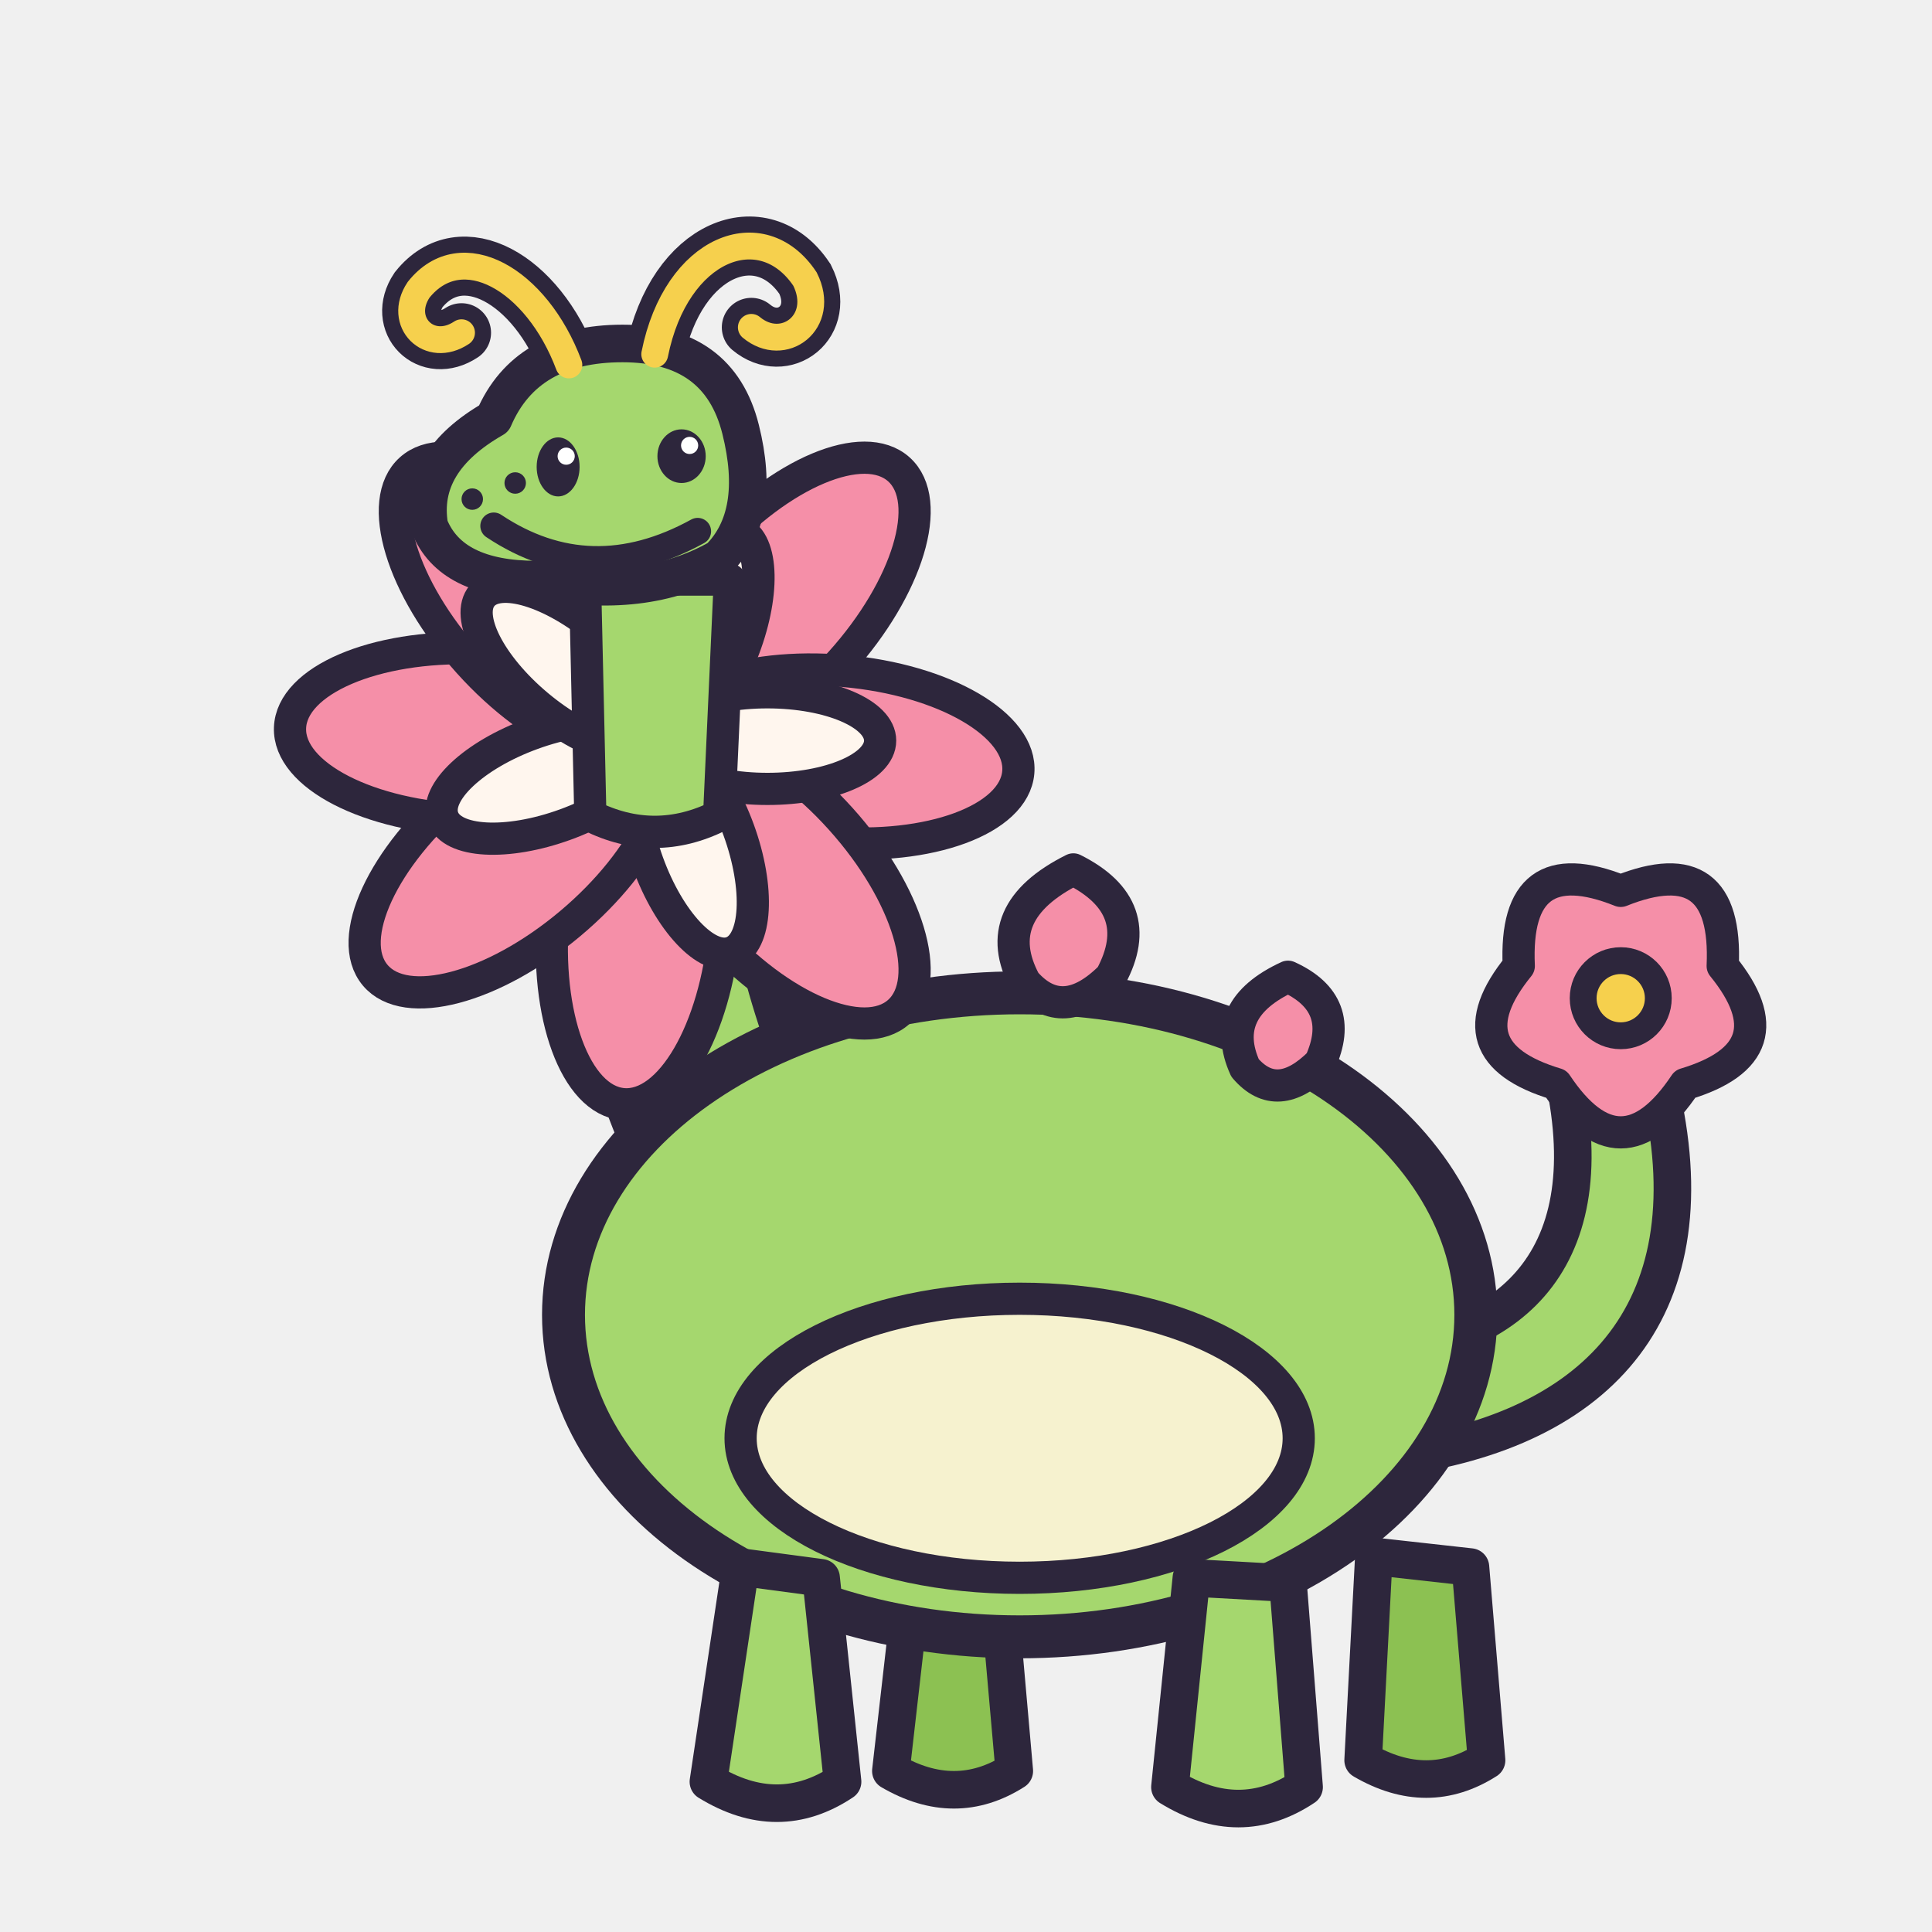
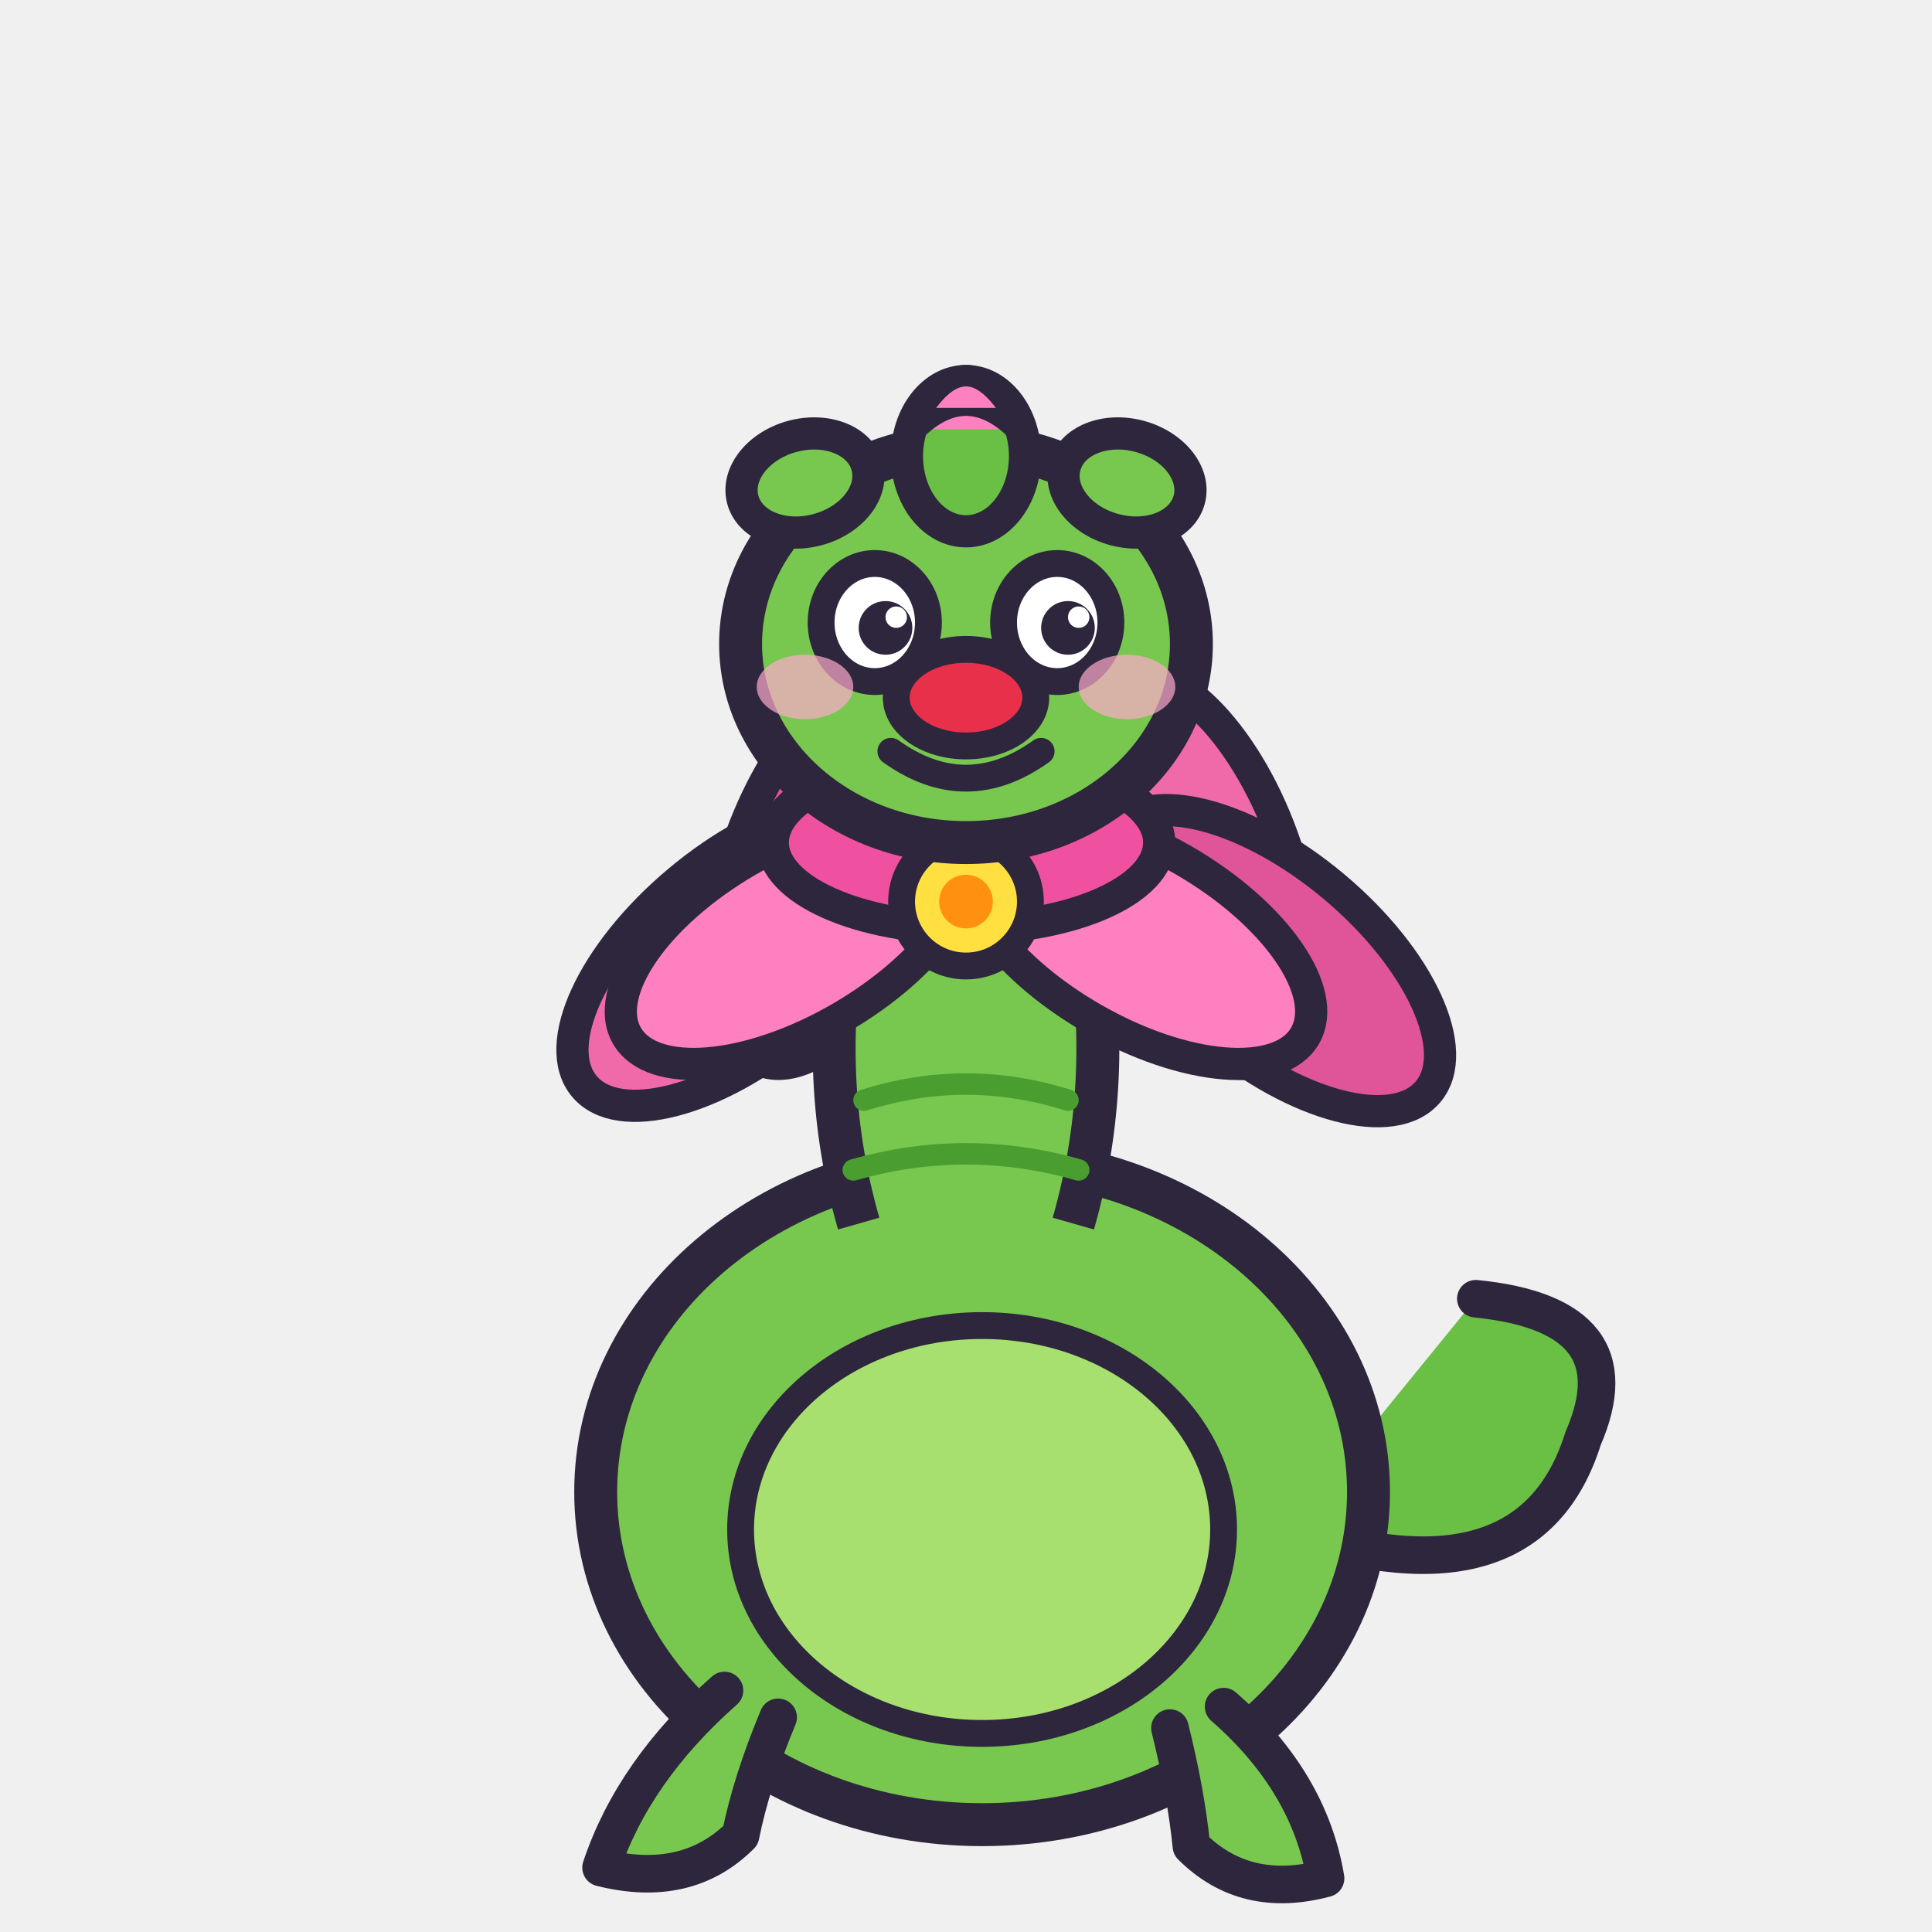
<svg xmlns="http://www.w3.org/2000/svg" viewBox="0 0 360 360">
-   <path d="M256 272 C296 268 318 246 310 206 L292 204 C298 238 278 252 250 252 Z" fill="#A5D76E" stroke="#2d263c" stroke-width="7" stroke-linejoin="round" stroke-linecap="round" />
-   <path d="M302 166 Q322 158 321 180 Q334 196 314 202 Q302 220 290 202 Q270 196 283 180 Q282 158 302 166 Z" fill="#F58FA8" stroke="#2d263c" stroke-width="6" stroke-linejoin="round" />
-   <circle cx="302" cy="186" r="7" fill="#F6D04D" stroke="#2d263c" stroke-width="5" />
-   <path d="M170 295 L166 330 Q178 337 189 330 L186 296 Z" fill="#8CC152" stroke="#2d263c" stroke-width="7" stroke-linejoin="round" />
-   <path d="M256 290 L254 328 Q266 335 277 328 L274 292 Z" fill="#8CC152" stroke="#2d263c" stroke-width="7" stroke-linejoin="round" />
-   <path d="M134 240 C110 205 102 165 107 110 L137 108 C133 160 142 198 166 232 Z" fill="#A5D76E" stroke="#2d263c" stroke-width="7" stroke-linejoin="round" />
-   <ellipse cx="190" cy="245" rx="85" ry="60" fill="#A5D76E" stroke="#2d263c" stroke-width="8" />
-   <ellipse cx="190" cy="268" rx="52" ry="26" fill="#F6F2CF" stroke="#2d263c" stroke-width="6" />
-   <path d="M138 292 L132 332 Q145 340 157 332 L153 294 Z" fill="#A5D76E" stroke="#2d263c" stroke-width="7" stroke-linejoin="round" />
-   <path d="M222 294 L218 333 Q231 341 243 333 L240 295 Z" fill="#A5D76E" stroke="#2d263c" stroke-width="7" stroke-linejoin="round" />
-   <path d="M200 162 q14 7 7 20 q-9 9 -16 1 q-7 -13 9 -21 z" fill="#F58FA8" stroke="#2d263c" stroke-width="6" stroke-linejoin="round" />
-   <path d="M240 182 q11 5 6 16 q-8 8 -14 1 q-5 -11 8 -17 z" fill="#F58FA8" stroke="#2d263c" stroke-width="6" stroke-linejoin="round" />
-   <ellipse cx="122" cy="104" rx="16" ry="34" fill="#F58FA8" stroke="#2d263c" stroke-width="6" transform="rotate(-5 122 138)" />
-   <ellipse cx="122" cy="104" rx="16" ry="34" fill="#F58FA8" stroke="#2d263c" stroke-width="6" transform="rotate(42 122 138)" />
-   <ellipse cx="122" cy="104" rx="16" ry="34" fill="#F58FA8" stroke="#2d263c" stroke-width="6" transform="rotate(95 122 138)" />
-   <ellipse cx="122" cy="104" rx="16" ry="34" fill="#F58FA8" stroke="#2d263c" stroke-width="6" transform="rotate(138 122 138)" />
-   <ellipse cx="122" cy="104" rx="16" ry="34" fill="#F58FA8" stroke="#2d263c" stroke-width="6" transform="rotate(185 122 138)" />
-   <ellipse cx="122" cy="104" rx="16" ry="34" fill="#F58FA8" stroke="#2d263c" stroke-width="6" transform="rotate(230 122 138)" />
-   <ellipse cx="122" cy="104" rx="16" ry="34" fill="#F58FA8" stroke="#2d263c" stroke-width="6" transform="rotate(272 122 138)" />
-   <ellipse cx="122" cy="104" rx="16" ry="34" fill="#F58FA8" stroke="#2d263c" stroke-width="6" transform="rotate(318 122 138)" />
-   <ellipse cx="122" cy="117" rx="9" ry="21" fill="#FFF6EE" stroke="#2d263c" stroke-width="6" transform="rotate(22 122 138)" />
-   <ellipse cx="122" cy="117" rx="9" ry="21" fill="#FFF6EE" stroke="#2d263c" stroke-width="6" transform="rotate(90 122 138)" />
-   <ellipse cx="122" cy="117" rx="9" ry="21" fill="#FFF6EE" stroke="#2d263c" stroke-width="6" transform="rotate(160 122 138)" />
-   <ellipse cx="122" cy="117" rx="9" ry="21" fill="#FFF6EE" stroke="#2d263c" stroke-width="6" transform="rotate(250 122 138)" />
-   <ellipse cx="122" cy="117" rx="9" ry="21" fill="#FFF6EE" stroke="#2d263c" stroke-width="6" transform="rotate(310 122 138)" />
-   <path d="M110 152 L109 108 L136 108 L134 152 Q122 158 110 152 Z" fill="#A5D76E" stroke="#2d263c" stroke-width="6" stroke-linejoin="round" />
-   <path d="M106 68 C100 52 86 44 78 54 C74 60 80 66 86 62" fill="none" stroke="#2d263c" stroke-width="11" stroke-linecap="round" />
-   <path d="M122 66 C126 46 142 40 150 52 C154 60 146 66 140 61" fill="none" stroke="#2d263c" stroke-width="11" stroke-linecap="round" />
-   <path d="M80 98 Q78 86 92 78 Q98 64 116 64 Q134 64 138 80 Q142 96 134 104 Q120 112 100 108 Q84 108 80 98 Z" fill="#A5D76E" stroke="#2d263c" stroke-width="7" stroke-linejoin="round" />
-   <path d="M106 68 C100 52 86 44 78 54 C74 60 80 66 86 62" fill="none" stroke="#F6D04D" stroke-width="5" stroke-linecap="round" />
-   <path d="M122 66 C126 46 142 40 150 52 C154 60 146 66 140 61" fill="none" stroke="#F6D04D" stroke-width="5" stroke-linecap="round" />
-   <ellipse cx="104" cy="87" rx="4" ry="5.5" fill="#2d263c" />
-   <ellipse cx="127" cy="85" rx="4.5" ry="5" fill="#2d263c" />
-   <circle cx="105.5" cy="85" r="1.6" fill="#ffffff" />
-   <circle cx="128.5" cy="83" r="1.6" fill="#ffffff" />
-   <circle cx="88" cy="93" r="2" fill="#2d263c" />
-   <circle cx="96" cy="90" r="2" fill="#2d263c" />
-   <path d="M92 98 Q110 110 130 99" fill="none" stroke="#2d263c" stroke-width="5" stroke-linecap="round" />
+   <ellipse cx="138" cy="178" rx="38" ry="18" fill="#f06aaa" stroke="#2d263c" stroke-width="6" stroke-linejoin="round" transform="rotate(-40 138 178)" />
+   <ellipse cx="155" cy="162" rx="38" ry="18" fill="#e0559a" stroke="#2d263c" stroke-width="6" stroke-linejoin="round" transform="rotate(-70 155 162)" />
+   <ellipse cx="222" cy="162" rx="38" ry="18" fill="#f06aaa" stroke="#2d263c" stroke-width="6" stroke-linejoin="round" transform="rotate(70 222 162)" />
+   <ellipse cx="237" cy="179" rx="38" ry="18" fill="#e0559a" stroke="#2d263c" stroke-width="6" stroke-linejoin="round" transform="rotate(40 237 179)" />
+   <path d="M 240 285 Q 285 300 295 268 Q 305 245 275 242" fill="#6abf45" stroke="#2d263c" stroke-width="7" stroke-linejoin="round" stroke-linecap="round" />
+   <ellipse cx="183" cy="278" rx="72" ry="62" fill="#78c850" stroke="#2d263c" stroke-width="8" stroke-linejoin="round" />
+   <ellipse cx="183" cy="285" rx="45" ry="38" fill="#a8e070" stroke="#2d263c" stroke-width="5" stroke-linejoin="round" />
+   <path d="M 135 315 Q 118 330 112 348 Q 128 352 138 342 Q 140 332 145 320" fill="#78c850" stroke="#2d263c" stroke-width="7" stroke-linejoin="round" stroke-linecap="round" />
+   <path d="M 228 318 Q 244 332 247 350 Q 232 354 222 344 Q 221 334 218 322" fill="#78c850" stroke="#2d263c" stroke-width="7" stroke-linejoin="round" stroke-linecap="round" />
+   <path d="M 160 228 Q 152 200 158 170 Q 162 148 180 140 Q 198 148 202 170 Q 208 200 200 228" fill="#78c850" stroke="#2d263c" stroke-width="8" stroke-linejoin="round" />
+   <path d="M 161 205 Q 180 199 199 205" fill="none" stroke="#4a9e30" stroke-width="4" stroke-linecap="round" />
+   <path d="M 159 218 Q 180 212 201 218" fill="none" stroke="#4a9e30" stroke-width="4" stroke-linecap="round" />
+   <ellipse cx="148" cy="175" rx="36" ry="17" fill="#ff80c0" stroke="#2d263c" stroke-width="6" stroke-linejoin="round" transform="rotate(-30 148 175)" />
+   <ellipse cx="212" cy="175" rx="36" ry="17" fill="#ff80c0" stroke="#2d263c" stroke-width="6" stroke-linejoin="round" transform="rotate(30 212 175)" />
+   <ellipse cx="180" cy="157" rx="36" ry="16" fill="#f050a0" stroke="#2d263c" stroke-width="6" stroke-linejoin="round" />
+   <circle cx="180" cy="168" r="12" fill="#ffe040" stroke="#2d263c" stroke-width="5" />
+   <circle cx="180" cy="168" r="5" fill="#ff9010" stroke="none" />
+   <ellipse cx="180" cy="120" rx="42" ry="37" fill="#78c850" stroke="#2d263c" stroke-width="8" stroke-linejoin="round" />
+   <ellipse cx="150" cy="90" rx="12" ry="9" fill="#78c850" stroke="#2d263c" stroke-width="6" stroke-linejoin="round" transform="rotate(-15 150 90)" />
+   <ellipse cx="210" cy="90" rx="12" ry="9" fill="#78c850" stroke="#2d263c" stroke-width="6" stroke-linejoin="round" transform="rotate(15 210 90)" />
+   <ellipse cx="180" cy="85" rx="11" ry="14" fill="#6abf45" stroke="#2d263c" stroke-width="6" stroke-linejoin="round" />
+   <path d="M 170 80 Q 180 70 190 80" fill="#ff80c0" stroke="#2d263c" stroke-width="5" stroke-linecap="round" />
+   <path d="M 172 76 Q 180 64 188 76" fill="#ff80c0" stroke="#2d263c" stroke-width="4" stroke-linecap="round" />
+   <ellipse cx="163" cy="116" rx="10" ry="11" fill="white" stroke="#2d263c" stroke-width="5" />
+   <ellipse cx="197" cy="116" rx="10" ry="11" fill="white" stroke="#2d263c" stroke-width="5" />
+   <circle cx="165" cy="117" r="5" fill="#2d263c" />
+   <circle cx="199" cy="117" r="5" fill="#2d263c" />
+   <circle cx="167" cy="115" r="2" fill="white" />
+   <circle cx="201" cy="115" r="2" fill="white" />
+   <ellipse cx="180" cy="130" rx="13" ry="9" fill="#e8304a" stroke="#2d263c" stroke-width="5" stroke-linejoin="round" />
+   <path d="M 166 140 Q 180 150 194 140" fill="none" stroke="#2d263c" stroke-width="5" stroke-linecap="round" />
+   <ellipse cx="150" cy="128" rx="9" ry="6" fill="#ffaacc" opacity="0.7" />
+   <ellipse cx="210" cy="128" rx="9" ry="6" fill="#ffaacc" opacity="0.7" />
</svg>
